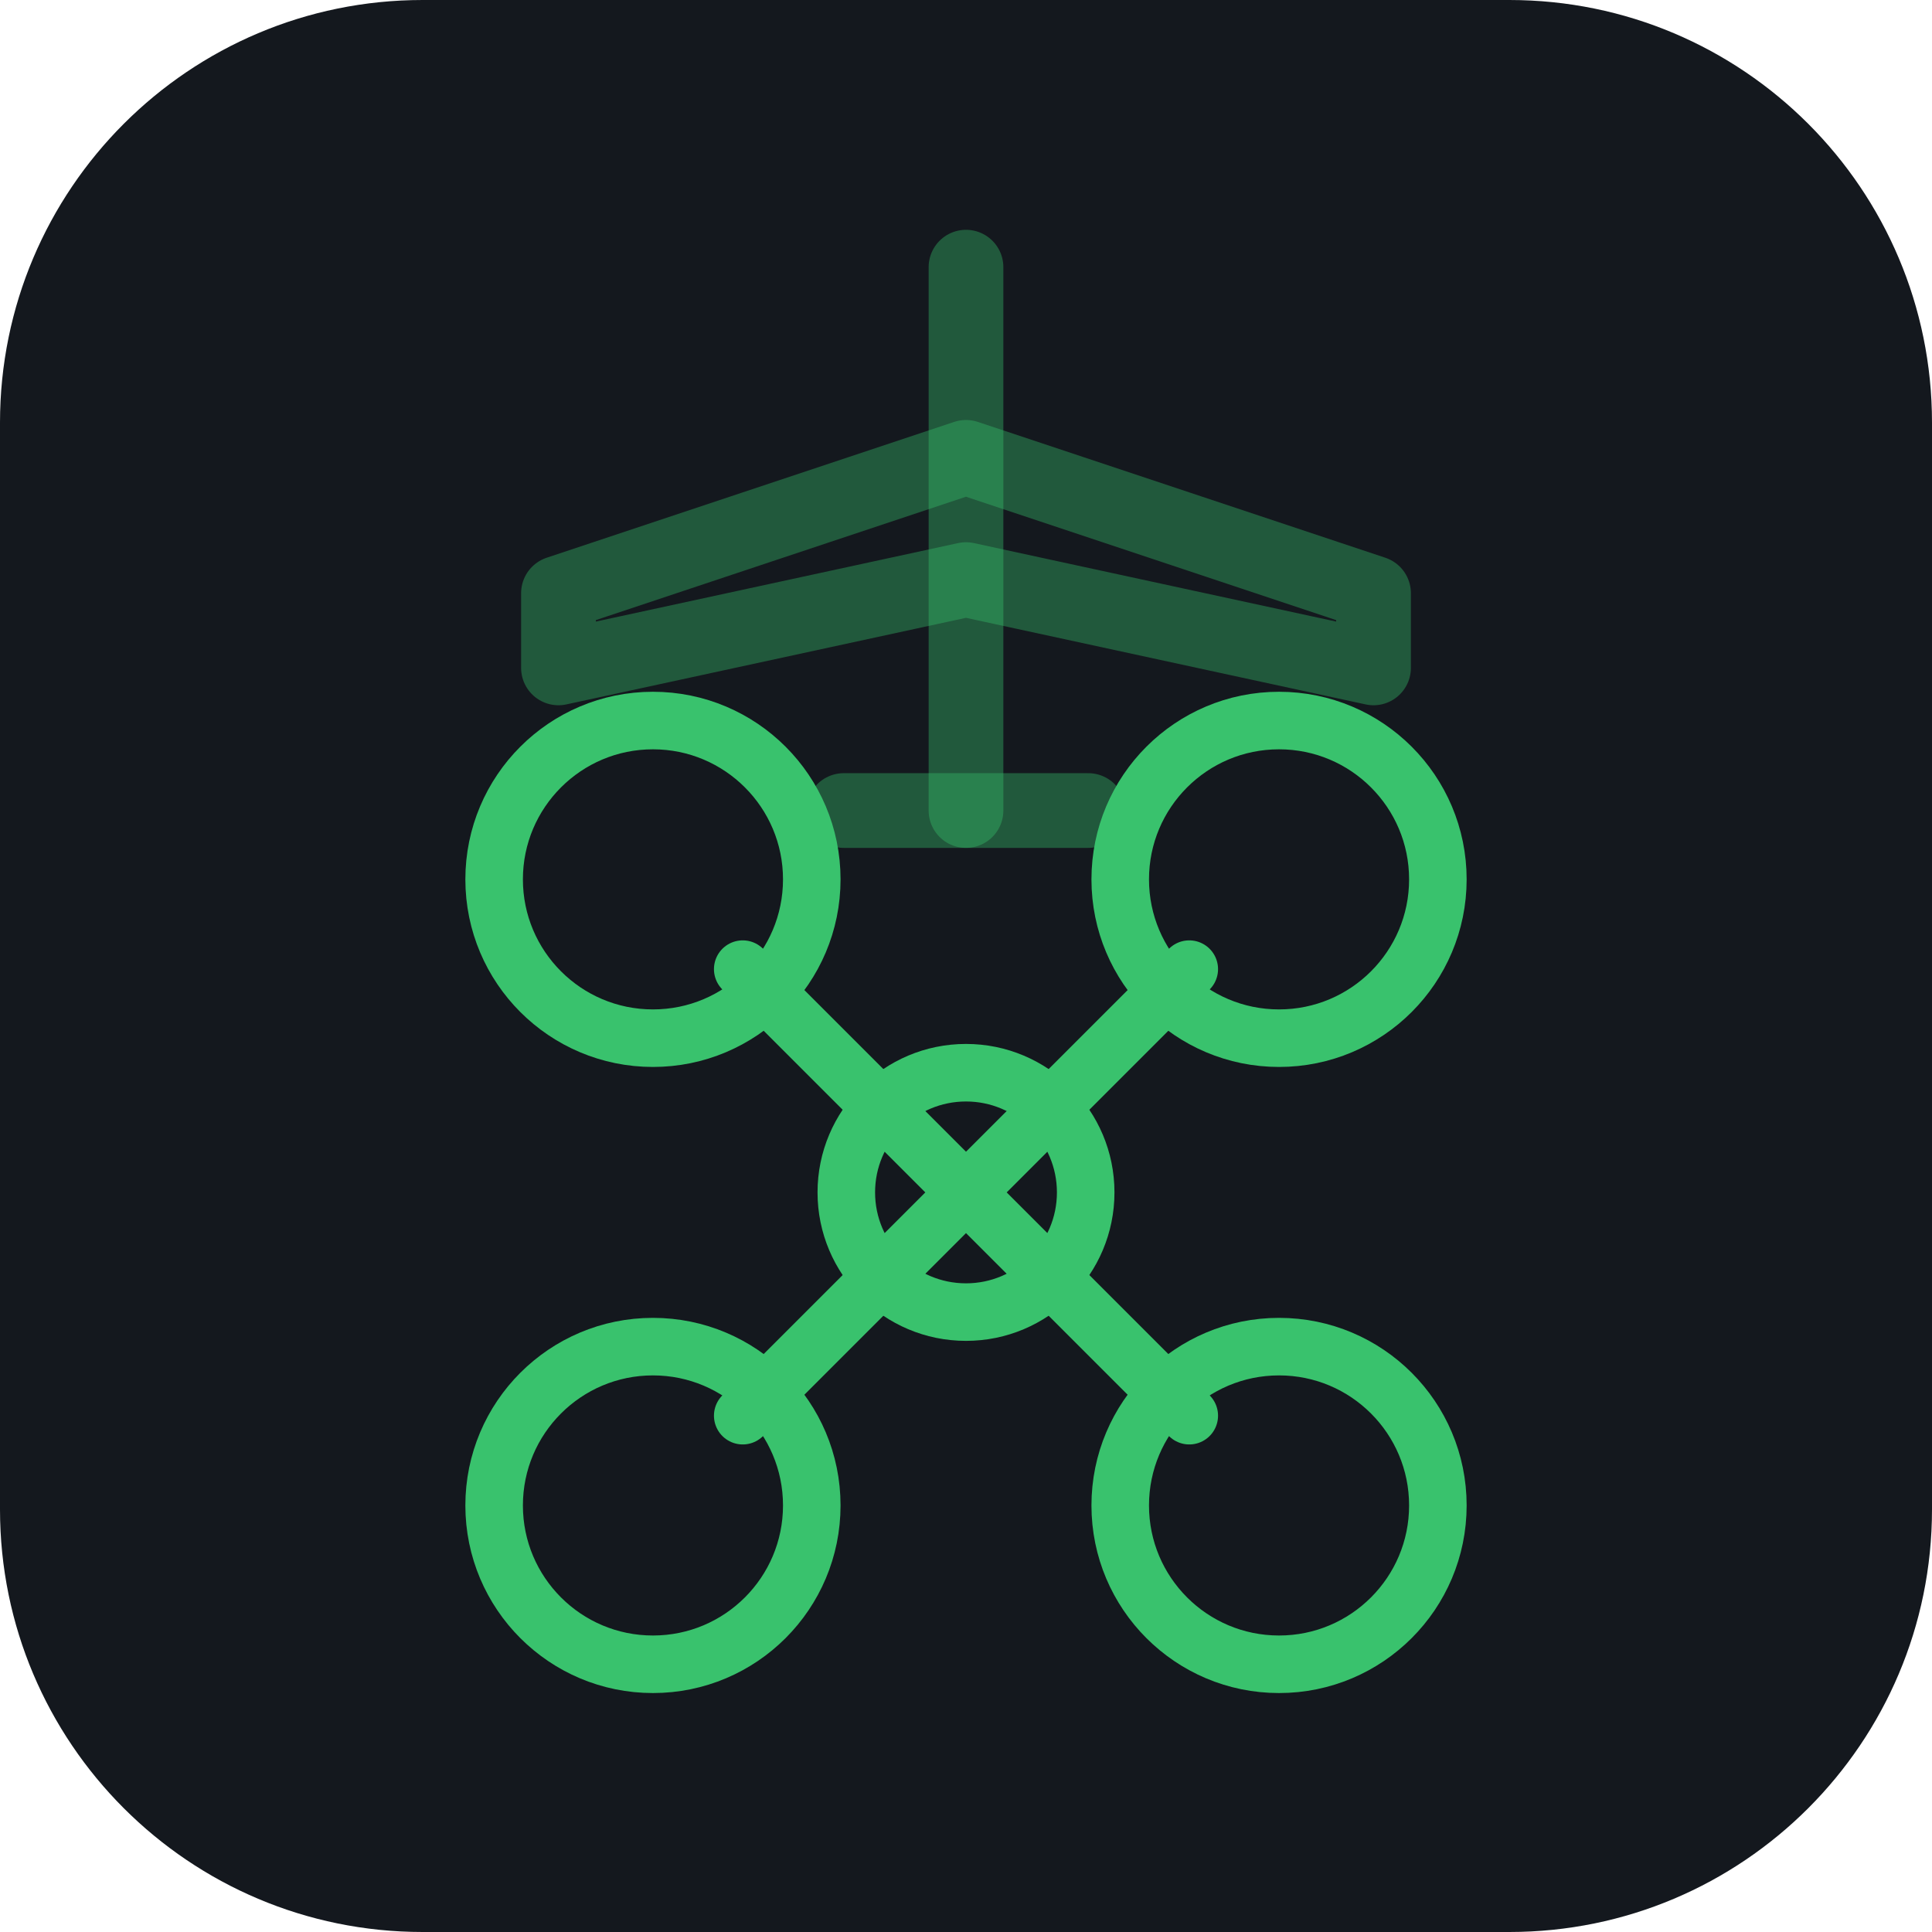
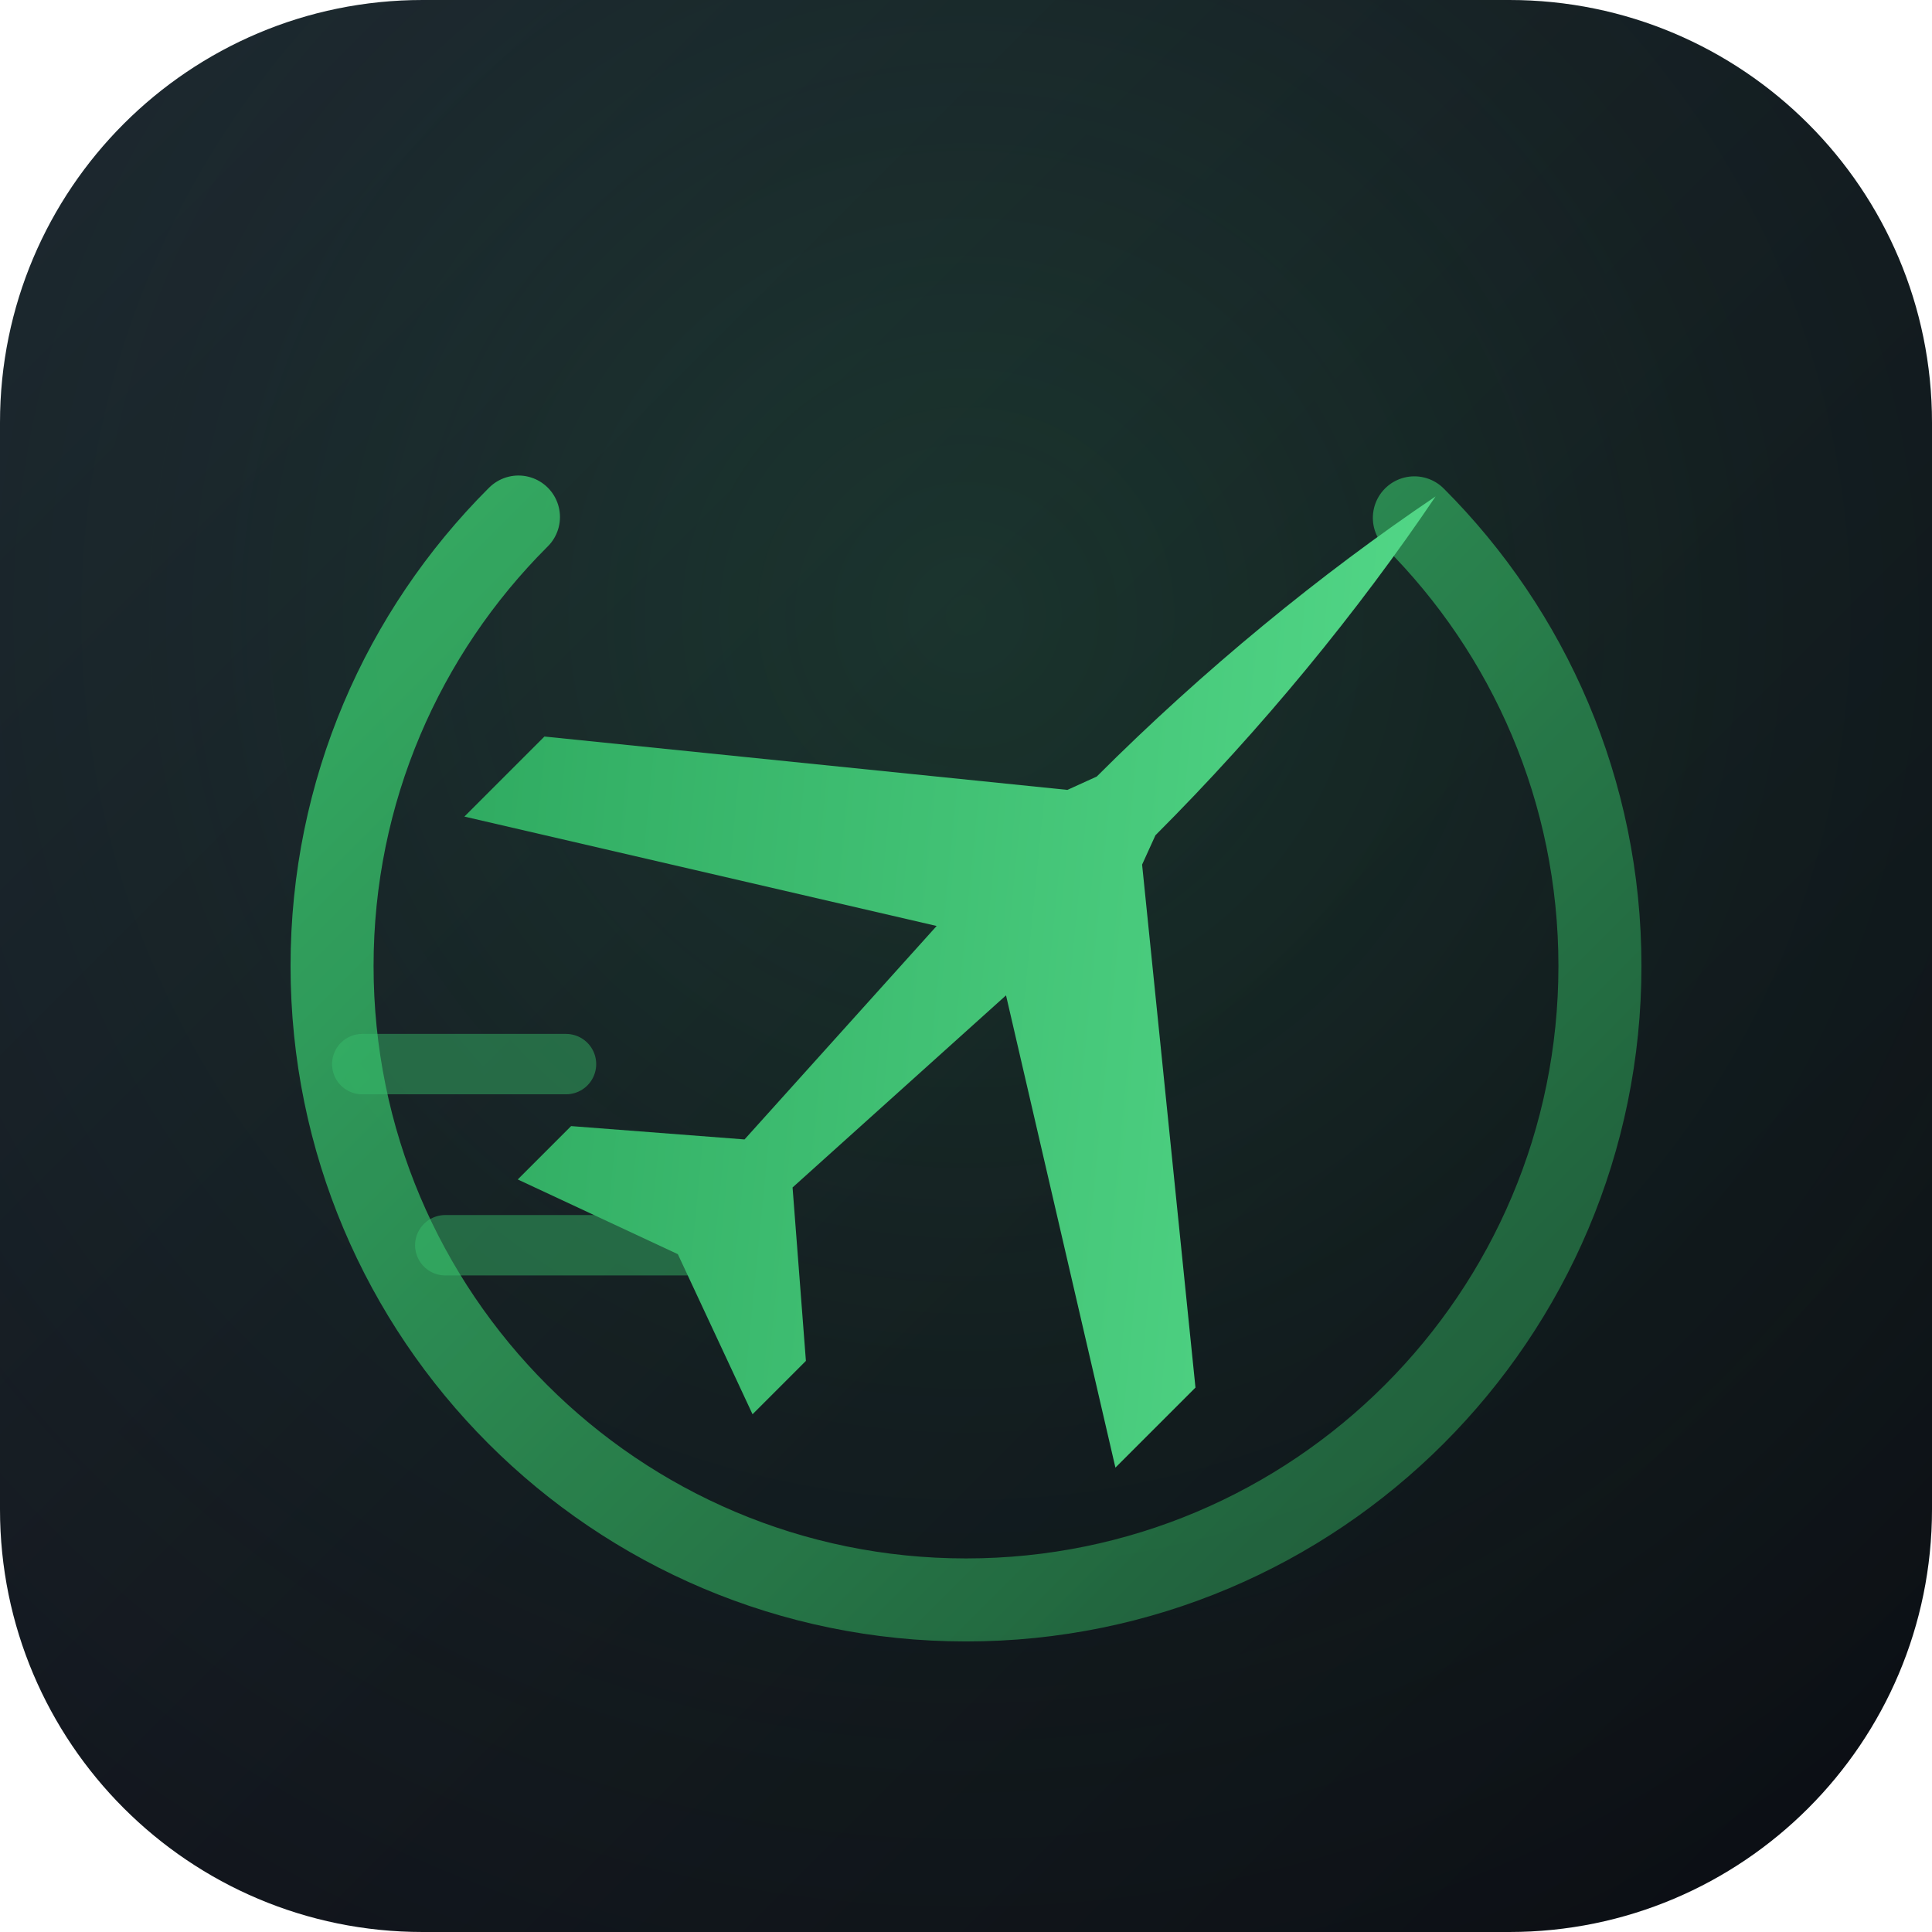
<svg xmlns="http://www.w3.org/2000/svg" viewBox="0 0 512 512">
-   <rect width="512" height="512" rx="112" fill="#14181e" />
-   <g transform="translate(256 150) scale(3.6)" fill="none" stroke="#39c26d" stroke-opacity="0.38" stroke-width="5.5" stroke-linecap="round" stroke-linejoin="round">
-     <path d="M0 -22v40" />
-     <path d="M0 -8-30 2v5.5L0 1l30 6.5V2Z" />
-     <path d="M-9 18h18" />
+   <defs>
+     <linearGradient id="bg" x1="0" y1="0" x2="1" y2="1">
+       <stop offset="0" stop-color="#1c232e" />
+       <stop offset="0.55" stop-color="#12161d" />
+       <stop offset="1" stop-color="#0b0e13" />
+     </linearGradient>
+     <radialGradient id="glow" cx="0.5" cy="0.32" r="0.75">
+       <stop offset="0" stop-color="#39c26d" stop-opacity="0.16" />
+       <stop offset="0.55" stop-color="#39c26d" stop-opacity="0.05" />
+       <stop offset="1" stop-color="#39c26d" stop-opacity="0" />
+     </radialGradient>
+     <linearGradient id="jet" x1="0" y1="1" x2="1" y2="0">
+       <stop offset="0" stop-color="#2ba55c" />
+       <stop offset="1" stop-color="#5ee694" />
+     </linearGradient>
+     <linearGradient id="ring" x1="0" y1="1" x2="1" y2="0">
+       <stop offset="0" stop-color="#1f5c39" />
+       <stop offset="1" stop-color="#39c26d" />
+     </linearGradient>
+   </defs>
+   <rect width="512" height="512" rx="112" fill="url(#bg)" />
+   <rect width="512" height="512" rx="112" fill="url(#glow)" />
+   <circle cx="256" cy="256" r="168" fill="none" stroke="url(#ring)" stroke-width="22" stroke-linecap="round" stroke-dasharray="792 264" stroke-dashoffset="-132" transform="rotate(-90 256 256)" opacity="0.9" />
+   <g stroke="#39c26d" stroke-opacity="0.45" stroke-width="16" stroke-linecap="round" fill="none">
+     <path d="M118 330 h74" />
+     <path d="M96 282 h54" />
  </g>
-   <g transform="translate(256 316) scale(6.1)" fill="none" stroke="#39c26d" stroke-width="2.5" stroke-linecap="round" stroke-linejoin="round">
-     <circle cx="-13.6" cy="-13.6" r="6.9" />
-     <circle cx="13.6" cy="-13.6" r="6.9" />
-     <circle cx="-13.6" cy="13.6" r="6.9" />
-     <circle cx="13.6" cy="13.6" r="6.9" />
-     <path d="M-9.7-9.7 9.7 9.7M9.7-9.7-9.7 9.7" />
-     <circle cx="0" cy="0" r="5.2" />
+   <g transform="rotate(45 256 256)">
+     <path d="M256 80              C 263 116 267 156 267 196              L 270 204 378 292 378 322 269 254              L 265 330 300 360 300 380 256 364 212 380 212 360 247 330              L 243 254 134 322 134 292 242 204              L 245 196 C 245 156 249 116 256 80 Z" fill="url(#jet)" />
  </g>
</svg>
